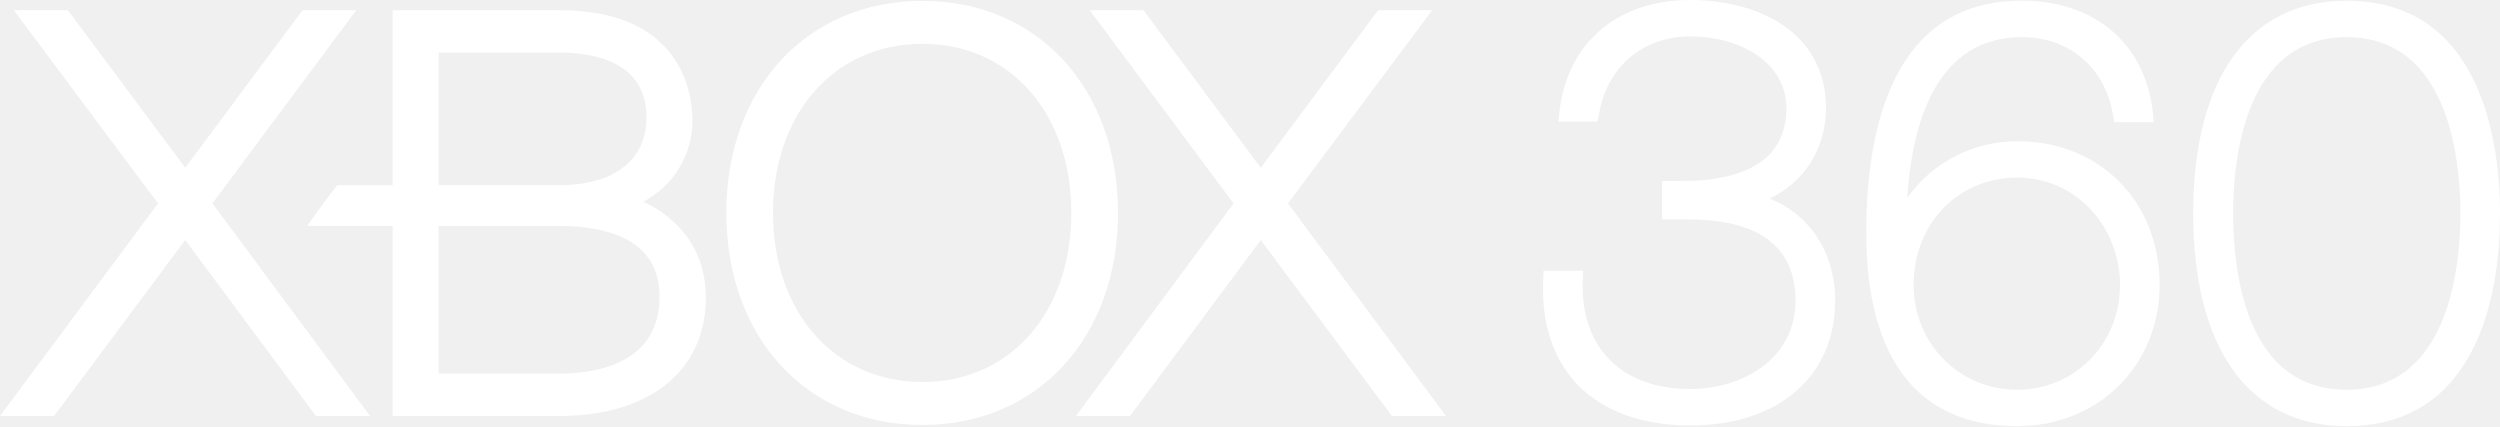
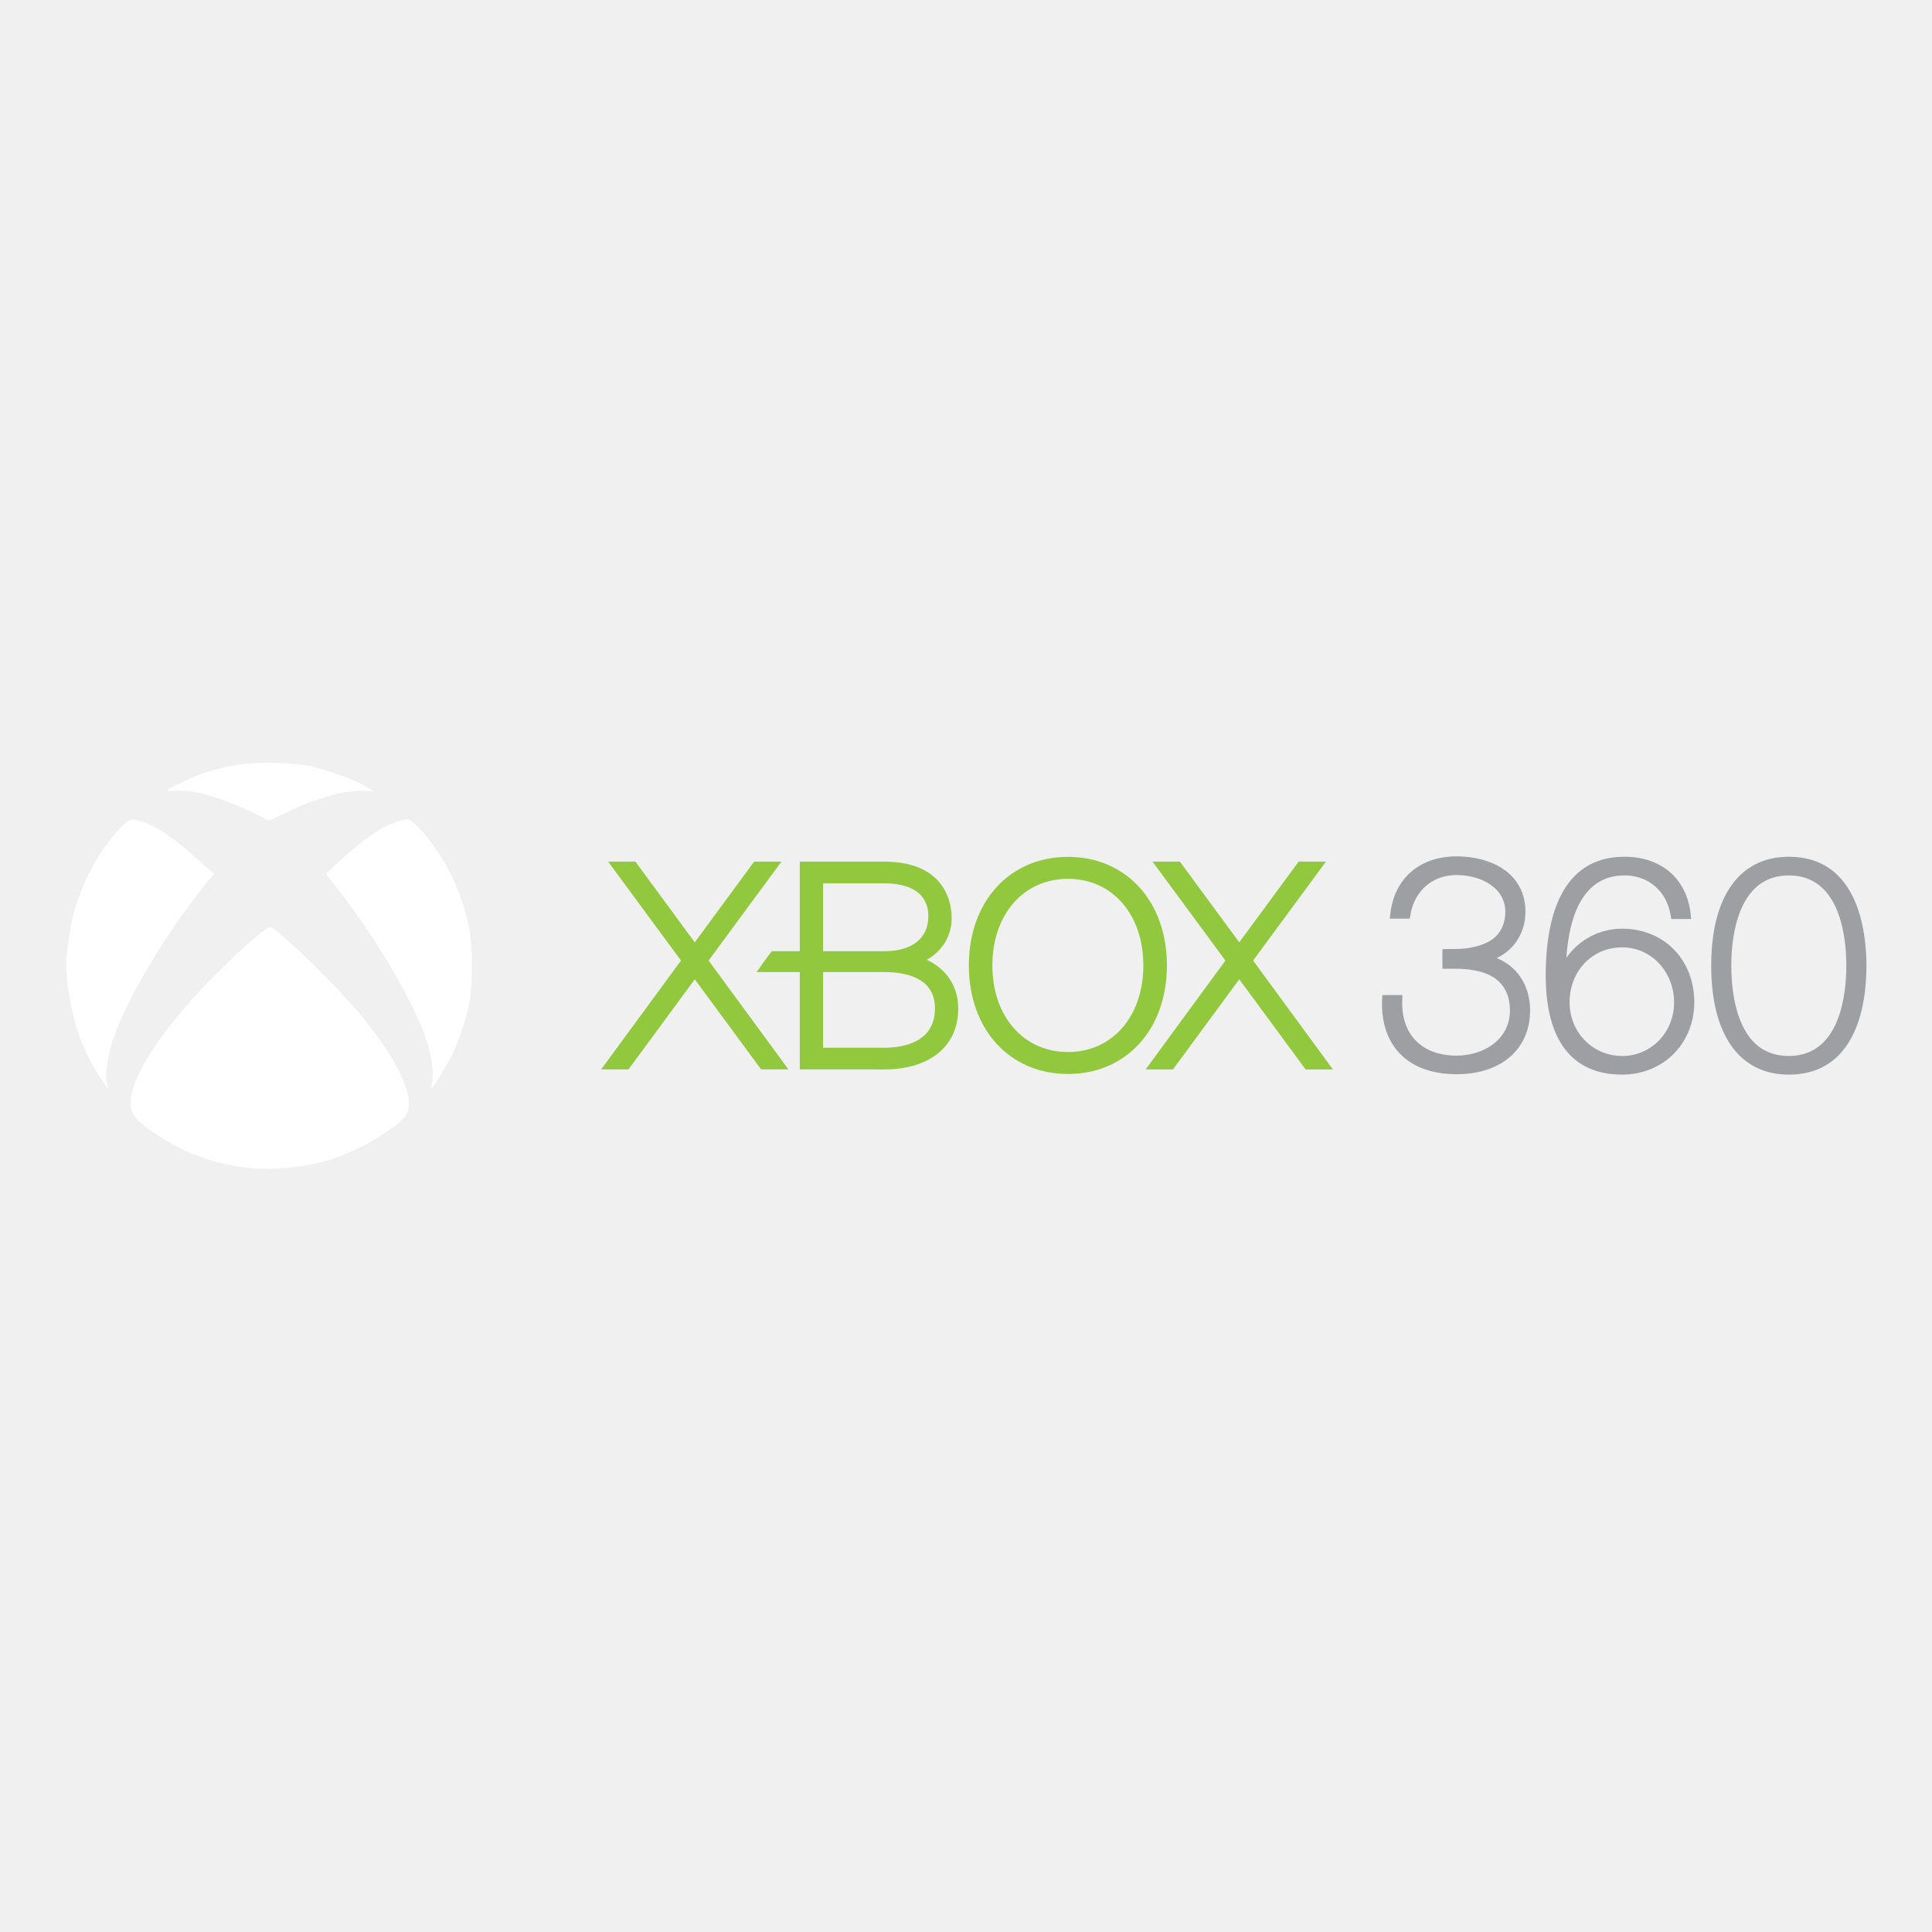
- <svg xmlns="http://www.w3.org/2000/svg" version="1.1" id="Ebene_1" viewBox="0 0 264 45">
-   <g transform="matrix(0.273268, 0, 0, 0.270137, 57.85169, 107.4878)" id="layer1-7">
-     <path d="m 695.103,-245.537 c -10.654,0 -19.67,-3.51 -26.499,-10.352 -15.162,-15.148 -17.347,-43.203 -17.347,-58.569 0,-20.748 4.235,-68.922 43.845,-68.922 39.611,0 43.98,48.174 43.98,68.922 0,20.705 -4.369,68.921 -43.979,68.921 l 0,0 z m 0,-152.076 c -37.699,-0.028 -59.281,30.309 -59.281,83.154 0,52.818 21.581,83.141 59.281,83.141 21.443,0 37.424,-9.343 47.532,-27.755 9.698,-17.565 11.746,-39.815 11.746,-55.386 0,-25.023 -5.873,-83.154 -59.278,-83.154" id="path6959" style="fill: rgb(255, 255, 255);" />
-     <path d="m 567.801,-245.537 c -22.398,0 -40.02,-18.042 -40.02,-41.031 0,-23.875 17.21,-41.905 40.02,-41.905 10.381,0 20.08,4.017 27.318,11.31 7.924,7.88 12.429,19.053 12.429,30.595 0,22.988 -17.483,41.031 -39.747,41.031 z m 0,-97.168 c -17.073,0 -32.916,8.387 -42.478,22.236 1.911,-30.144 11.61,-62.912 44.255,-62.912 18.302,0 32.233,11.924 35.239,30.377 l 0.546,2.882 h 15.162 l -0.273,-3.825 c -3.006,-26.92 -22.401,-43.693 -50.674,-43.693 -49.582,0 -60.1,49.349 -60.1,90.748 0,49.444 20.216,75.574 58.322,75.574 31.416,0 55.046,-23.753 55.046,-55.251 10e-4,-32.52 -23.082,-56.136 -55.045,-56.136" id="path6961" style="fill: rgb(255, 255, 255);" />
-     <path d="m 472.055,-320.306 c 13.385,-6.159 21.852,-19.545 21.852,-35.306 0,-11.146 -3.686,-20.462 -10.925,-27.755 -9.152,-9.234 -24.451,-14.533 -41.524,-14.533 -28.137,0 -47.532,16.732 -50.538,43.709 l -0.41,3.796 h 15.162 l 0.546,-2.855 c 3.006,-18.494 16.937,-30.432 35.239,-30.432 18.441,0 37.153,9.643 37.153,28.07 0,7.866 -2.46,14.259 -7.375,18.93 -7.787,7.581 -22.401,9.466 -29.915,9.466 -2.731,0 -6.692,0.068 -10.654,0.081 -0.137,3.852 -0.137,11.269 0,14.997 2.46,0 10.654,0.014 10.654,0.014 14.206,0.123 25.27,3.073 32.236,9.575 5.737,5.34 8.604,12.798 8.604,22.181 0,22.674 -20.487,34.543 -40.703,34.543 -13.248,0 -24.039,-4.029 -31.277,-11.582 -7.238,-7.458 -10.791,-18.235 -10.245,-31.074 l 0.137,-3.593 h -15.299 l -0.137,3.305 c -0.819,17.02 3.825,31.279 13.251,41.236 9.969,10.422 25.131,15.941 43.57,15.941 34.01,0 56.001,-19.136 56.001,-48.776 10e-4,-18.753 -9.697,-33.586 -25.403,-39.938" id="path6963" style="fill: rgb(255, 255, 255);" />
-     <path d="m 347.077,-235.28 -61.055,-83.112 55.728,-75.534 h -20.899 l -45.347,61.615 -45.347,-61.615 h -20.76 l 55.589,75.546 -60.917,83.1 h 20.896 l 50.538,-68.785 50.674,68.785 h 20.9" id="path6965" style="fill: rgb(255, 255, 255);" />
-     <path d="m -68.696,-235.28 -60.918,-83.112 55.591,-75.534 h -20.762 l -45.347,61.615 -45.347,-61.615 h -20.898 l 55.728,75.546 -61.054,83.1 h 20.898 l 50.674,-68.785 50.537,68.785 h 20.898" id="path6967" style="fill: rgb(255, 255, 255);" />
-     <path d="m 4.379,-251.848 c 0,0 -39.338,0 -46.577,0 v -57.721 c 7.239,0 46.577,0 46.577,0 17.756,0 38.791,4.848 38.791,27.604 0,26.17 -24.313,30.117 -38.791,30.117 z m -46.577,-125.51 c 7.239,0 46.577,0 46.577,0 12.566,0 33.737,3.169 33.737,25.228 0,16.69 -12.293,26.607 -33.737,26.607 0,0 -39.338,0 -46.577,0 v -51.835 z m 89.465,64.976 c -3.278,-2.855 -6.83,-5.013 -10.381,-6.625 11.473,-6.255 18.986,-18.029 18.986,-31.757 0,-10.121 -3.689,-43.162 -51.494,-43.162 h -64.333 v 68.43 c 0,0 -20.762,0 -21.444,0 -2.868,3.606 -9.152,12.32 -11.61,15.884 2.322,0 33.054,0 33.054,0 v 74.331 H 4.379 c 34.966,0 56.684,-17.742 56.684,-46.316 0,-12.483 -4.781,-23.11 -13.796,-30.785" id="path6969" style="fill: rgb(255, 255, 255);" />
-     <path d="m 144.791,-248.569 c -34.01,0 -57.778,-27.168 -57.778,-66.123 0,-38.914 23.767,-66.081 57.778,-66.081 33.873,0 57.504,27.167 57.504,66.081 0,38.955 -23.632,66.123 -57.504,66.123 z m 0,-148.99 c -44.663,0 -75.807,34.066 -75.807,82.868 0,48.83 31.143,82.909 75.807,82.909 44.39,0 75.534,-34.079 75.534,-82.909 -10e-4,-48.803 -31.144,-82.868 -75.534,-82.868" id="path6971" style="fill: rgb(255, 255, 255);" />
+ <svg xmlns="http://www.w3.org/2000/svg" xmlns:xlink="http://www.w3.org/1999/xlink" xml:space="preserve" version="1.1" y="0px" x="0px" id="svg3003" width="100" height="100" viewBox="-14.654 -74.679 187.61 187.61">
+   <defs id="defs3019">
+     <radialGradient xlink:href="#linearGradient3037" id="radialGradient3528" gradientUnits="userSpaceOnUse" gradientTransform="matrix(0,1.845816,-1.575611,0,41.66051,-29.48401)" cx="23.69" cy="12.766" fx="23.69" fy="12.766" r="14.35" />
+     <linearGradient id="linearGradient3037">
+       <stop style="stop-color:#ffffff;stop-opacity:1;" offset="0" id="stop3039" />
+       <stop style="stop-color:#ffffff;stop-opacity:0;" offset="1" id="stop3041" />
+     </linearGradient>
+     <radialGradient xlink:href="#linearGradient3037" id="radialGradient3530" gradientUnits="userSpaceOnUse" gradientTransform="matrix(0,1.152526,-0.9838101,0,34.10586,-13.06009)" cx="23.69" cy="12.766" fx="23.69" fy="12.766" r="14.35" />
+     <linearGradient xlink:href="#linearGradient3992" id="linearGradient3532" gradientUnits="userSpaceOnUse" x1="17.161" y1="21.54" x2="13.206" y2="16.9" />
+     <linearGradient id="linearGradient3992">
+       <stop style="stop-color:#97ca43;stop-opacity:1;" offset="0" id="stop3994" />
+       <stop style="stop-color:#97ca43;stop-opacity:0;" offset="1" id="stop3996" />
+     </linearGradient>
+     <linearGradient xlink:href="#linearGradient3356" id="linearGradient3534" gradientUnits="userSpaceOnUse" x1="11.656" y1="18.172" x2="13.586" y2="19.231" />
+     <linearGradient id="linearGradient3356">
+       <stop style="stop-color:#458f41;stop-opacity:1;" offset="0" id="stop3358" />
+       <stop style="stop-color:#458f41;stop-opacity:0;" offset="1" id="stop3360" />
+     </linearGradient>
+     <linearGradient xlink:href="#linearGradient3366" id="linearGradient3536" gradientUnits="userSpaceOnUse" x1="19.903" y1="19.231" x2="14.902" y2="17.2" />
+     <linearGradient id="linearGradient3366">
+       <stop style="stop-color:#e5edae;stop-opacity:1;" offset="0" id="stop3368" />
+       <stop style="stop-color:#e5edae;stop-opacity:0;" offset="1" id="stop3370" />
+     </linearGradient>
+     <linearGradient xlink:href="#linearGradient4002" id="linearGradient3538" gradientUnits="userSpaceOnUse" x1="19.663" y1="13.09" x2="23.287" y2="5.046" />
+     <linearGradient id="linearGradient4002">
+       <stop style="stop-color:#97ca43;stop-opacity:1;" offset="0" id="stop4004" />
+       <stop style="stop-color:#97ca43;stop-opacity:0;" offset="1" id="stop4006" />
+     </linearGradient>
+     <linearGradient xlink:href="#linearGradient3316" id="linearGradient3540" gradientUnits="userSpaceOnUse" x1="17.497" y1="4.098" x2="17.321" y2="6.218" />
+     <linearGradient id="linearGradient3316">
+       <stop style="stop-color:#459743;stop-opacity:1;" offset="0" id="stop3318" />
+       <stop style="stop-color:#459743;stop-opacity:0;" offset="1" id="stop3320" />
+     </linearGradient>
+     <linearGradient xlink:href="#linearGradient3316" id="linearGradient3542" gradientUnits="userSpaceOnUse" x1="19.339" y1="4.717" x2="18.286" y2="6.306" />
+     <linearGradient xlink:href="#linearGradient3330" id="linearGradient3544" gradientUnits="userSpaceOnUse" x1="19.515" y1="15.668" x2="21.796" y2="11.517" />
+     <linearGradient id="linearGradient3330">
+       <stop style="stop-color:#e6edae;stop-opacity:1;" offset="0" id="stop3332" />
+       <stop style="stop-color:#e6edae;stop-opacity:0;" offset="1" id="stop3334" />
+     </linearGradient>
+     <linearGradient xlink:href="#linearGradient3992" id="linearGradient3546" gradientUnits="userSpaceOnUse" x1="17.161" y1="21.54" x2="13.206" y2="16.9" />
+     <linearGradient xlink:href="#linearGradient3356" id="linearGradient3548" gradientUnits="userSpaceOnUse" x1="11.656" y1="18.172" x2="13.586" y2="19.231" />
+     <linearGradient xlink:href="#linearGradient3366" id="linearGradient3550" gradientUnits="userSpaceOnUse" x1="19.903" y1="19.231" x2="14.902" y2="17.2" />
+     <linearGradient xlink:href="#linearGradient4002" id="linearGradient3552" gradientUnits="userSpaceOnUse" x1="17.551" y1="12.031" x2="20.647" y2="6.988" />
+     <linearGradient xlink:href="#linearGradient3306" id="linearGradient3554" gradientUnits="userSpaceOnUse" x1="19.552" y1="5.069" x2="18.76" y2="6.348" />
+     <linearGradient id="linearGradient3306">
+       <stop style="stop-color:#46873f;stop-opacity:1;" offset="0" id="stop3308" />
+       <stop style="stop-color:#46873f;stop-opacity:0;" offset="1" id="stop3310" />
+     </linearGradient>
+     <linearGradient xlink:href="#linearGradient3346" id="linearGradient3556" gradientUnits="userSpaceOnUse" x1="20.124" y1="15.569" x2="21.972" y2="10.981" />
+     <linearGradient id="linearGradient3346">
+       <stop style="stop-color:#e6eead;stop-opacity:1;" offset="0" id="stop3348" />
+       <stop style="stop-color:#e6eead;stop-opacity:0;" offset="1" id="stop3350" />
+     </linearGradient>
+   </defs>
+   <path d="M112.129,29.17l-6.442-8.752-6.44,8.752h-2.652l7.747-10.573-7.074-9.605h2.653l5.767,7.834,5.764-7.834h2.649l-7.071,9.604,7.75,10.574h-2.649zm-50.22-0.004l-7.753-10.57,7.072-9.604h-2.65l-5.767,7.84-5.761-7.84h-2.647l7.072,9.604-7.752,10.57h2.653l6.438-8.748,6.44,8.748h2.654zm16.487-5.89c0,3.634-2.754,5.894-7.194,5.894l-8.191-0.004v-9.452h-4.191c0.304-0.455,1.108-1.565,1.46-2.023h2.731v-8.699h8.191c6.083,0,6.558,4.199,6.558,5.49,0,1.743-0.958,3.244-2.425,4.038,0.445,0.204,0.902,0.48,1.322,0.842,1.142,0.976,1.739,2.325,1.739,3.914m-13.12-5.585h5.926c2.729,0,4.292-1.265,4.292-3.385,0-2.806-2.688-3.21-4.292-3.21h-5.926v6.595zm10.86,5.543c0-2.896-2.684-3.518-4.935-3.518h-5.926v7.346h5.926c1.845,0,4.935-0.502,4.935-3.828m22.526-4.166c0,6.213-3.948,10.544-9.607,10.544-5.667,0-9.628-4.331-9.628-10.544,0-6.205,3.961-10.54,9.628-10.54,5.659,0,9.607,4.335,9.607,10.54m-2.291,0c0-4.951-3.01-8.408-7.316-8.408-4.317,0-7.343,3.457-7.343,8.408s3.025,8.412,7.343,8.412c4.307,0,7.316-3.461,7.316-8.412" fill="#92C83E" id="path3007" />
+   <path d="M159.055,8.517c-4.79,0-7.54,3.856-7.54,10.578,0,6.718,2.75,10.578,7.54,10.578,2.731,0,4.761-1.193,6.05-3.531,1.225-2.233,1.484-5.066,1.484-7.047,0-3.179-0.736-10.578-7.534-10.578m0,19.346c-1.367,0-2.502-0.446-3.377-1.314-1.922-1.931-2.211-5.496-2.211-7.454,0-2.637,0.547-8.766,5.588-8.766,5.04,0,5.581,6.129,5.581,8.766-0,2.637-0.541,8.768-5.581,8.768m-16.188-12.36c-2.188,0-4.187,1.067-5.416,2.826,0.258-3.831,1.488-8,5.646-8,2.325,0,4.086,1.516,4.481,3.866l0.061,0.369h1.931l-0.051-0.49c-0.382-3.426-2.843-5.557-6.422-5.557-6.327,0-7.652,6.277-7.652,11.54,0,6.291,2.566,9.616,7.423,9.616,3.987,0,7.004-3.021,7.004-7.025,0-4.144-2.949-7.145-7.004-7.145m0,12.36c-2.859,0-5.104-2.293-5.104-5.215,0-3.042,2.199-5.332,5.104-5.332,1.306,0,2.541,0.51,3.462,1.435,1.011,1.004,1.581,2.424,1.581,3.897,0,2.922-2.215,5.215-5.043,5.215m-8.941-4.43c0,3.769-2.805,6.203-7.141,6.203-2.352,0-4.263-0.7-5.526-2.025-1.209-1.268-1.797-3.082-1.7-5.25l0.015-0.413h1.956l-0.014,0.452c-0.068,1.633,0.377,3.002,1.291,3.954,0.926,0.96,2.306,1.475,3.979,1.475,2.581,0,5.182-1.513,5.182-4.396,0-1.191-0.364-2.139-1.095-2.82-0.881-0.827-2.301-1.202-4.095-1.221h-1.36c-0.012-0.473-0.012-1.418,0-1.908,0.496-0.002,1.01-0.01,1.353-0.01,0.954,0,2.81-0.24,3.813-1.205,0.613-0.594,0.937-1.406,0.937-2.408,0-2.344-2.383-3.569-4.734-3.569-2.329,0-4.087,1.518-4.483,3.87l-0.06,0.365h-1.942l0.057-0.487c0.386-3.425,2.853-5.559,6.429-5.559,2.186,0,4.116,0.677,5.295,1.854,0.919,0.924,1.392,2.108,1.392,3.526,0,2.009-1.085,3.709-2.791,4.494,2.007,0.805,3.245,2.695,3.245,5.078" fill="#9D9FA2" id="path3009" />
+   <path d="M168.31,27.154c0,0.383-0.132,0.705-0.394,0.966-0.258,0.261-0.58,0.392-0.961,0.392-0.387,0-0.707-0.126-0.961-0.381-0.255-0.255-0.382-0.578-0.382-0.965,0-0.383,0.131-0.706,0.39-0.966,0.257-0.264,0.578-0.394,0.963-0.394,0.377,0,0.694,0.125,0.949,0.375,0.262,0.257,0.396,0.582,0.396,0.973m-0.162,0.008c0-0.345-0.114-0.631-0.347-0.863-0.228-0.229-0.509-0.342-0.84-0.342-0.343,0-0.626,0.114-0.851,0.346-0.227,0.233-0.338,0.517-0.338,0.859,0,0.346,0.115,0.636,0.349,0.867,0.229,0.229,0.508,0.345,0.84,0.345,0.328,0,0.608-0.116,0.838-0.347,0.234-0.233,0.349-0.521,0.349-0.865m-0.535,0.851h-0.289l-0.188-0.417c-0.094-0.21-0.194-0.314-0.307-0.314h-0.157v0.731h-0.238v-1.74h0.482c0.212,0,0.374,0.049,0.484,0.145,0.094,0.085,0.141,0.194,0.141,0.33,0,0.119-0.04,0.219-0.114,0.304-0.074,0.085-0.183,0.142-0.32,0.17v0.007c0.095,0.022,0.189,0.129,0.284,0.321l0.223,0.463zm-0.328-1.237c0-0.101-0.028-0.171-0.084-0.217-0.061-0.051-0.167-0.076-0.317-0.076h-0.212v0.594h0.26c0.232,0,0.353-0.101,0.353-0.301" display="none" fill="#9D9FA2" id="path3015" />
+   <g transform="translate(-8.688,-1.067) scale(0.45793)">
+     <path fill="#FFFFFF" d="M39.73 86.91c-6.628-.635-13.338-3.015-19.102-6.776-4.83-3.15-5.92-4.447-5.92-7.032 0-5.193 5.71-14.29 15.48-24.658 5.547-5.89 13.275-12.79 14.11-12.604 1.626.363 14.616 13.034 19.48 19 7.69 9.43 11.224 17.154 9.428 20.597-1.365 2.617-9.837 7.733-16.06 9.698-5.13 1.62-11.867 2.306-17.416 1.775zM8.184 67.703c-4.014-6.158-6.042-12.22-7.02-20.988-.324-2.895-.21-4.55.733-10.494 1.173-7.4 5.39-15.97 10.46-21.24 2.158-2.24 2.35-2.3 4.982-1.41 3.19 1.08 6.6 3.436 11.89 8.22l3.09 2.794-1.69 2.07c-7.828 9.61-16.09 23.24-19.2 31.67-1.69 4.58-2.37 9.18-1.64 11.095.49 1.294.04.812-1.61-1.714zm70.453 1.047c.397-1.936-.105-5.49-1.28-9.076-2.545-7.765-11.054-22.21-18.867-32.032l-2.46-3.092 2.662-2.443c3.474-3.19 5.886-5.1 8.49-6.723 2.053-1.28 4.988-2.413 6.25-2.413.777 0 3.516 2.85 5.726 5.95 3.424 4.8 5.942 10.63 7.218 16.69.825 3.92.894 12.3.133 16.21-.63 3.208-1.95 7.366-3.23 10.187-.97 2.113-3.36 6.218-4.41 7.554-.54.687-.54.686-.24-.796zM40.44 11.505C36.834 9.675 31.272 7.71 28.2 7.18c-1.076-.185-2.913-.29-4.08-.23-2.536.128-2.423-.004 1.643-1.925 3.38-1.597 6.2-2.536 10.03-3.34C40.098.78 48.193.77 52.43 1.663c4.575.965 9.964 2.97 13 4.84l.904.554-2.07-.104C60.148 6.745 54.15 8.408 47.71 11.54c-1.942.946-3.63 1.7-3.754 1.68-.123-.024-1.706-.795-3.52-1.715z" />
  </g>
</svg>
